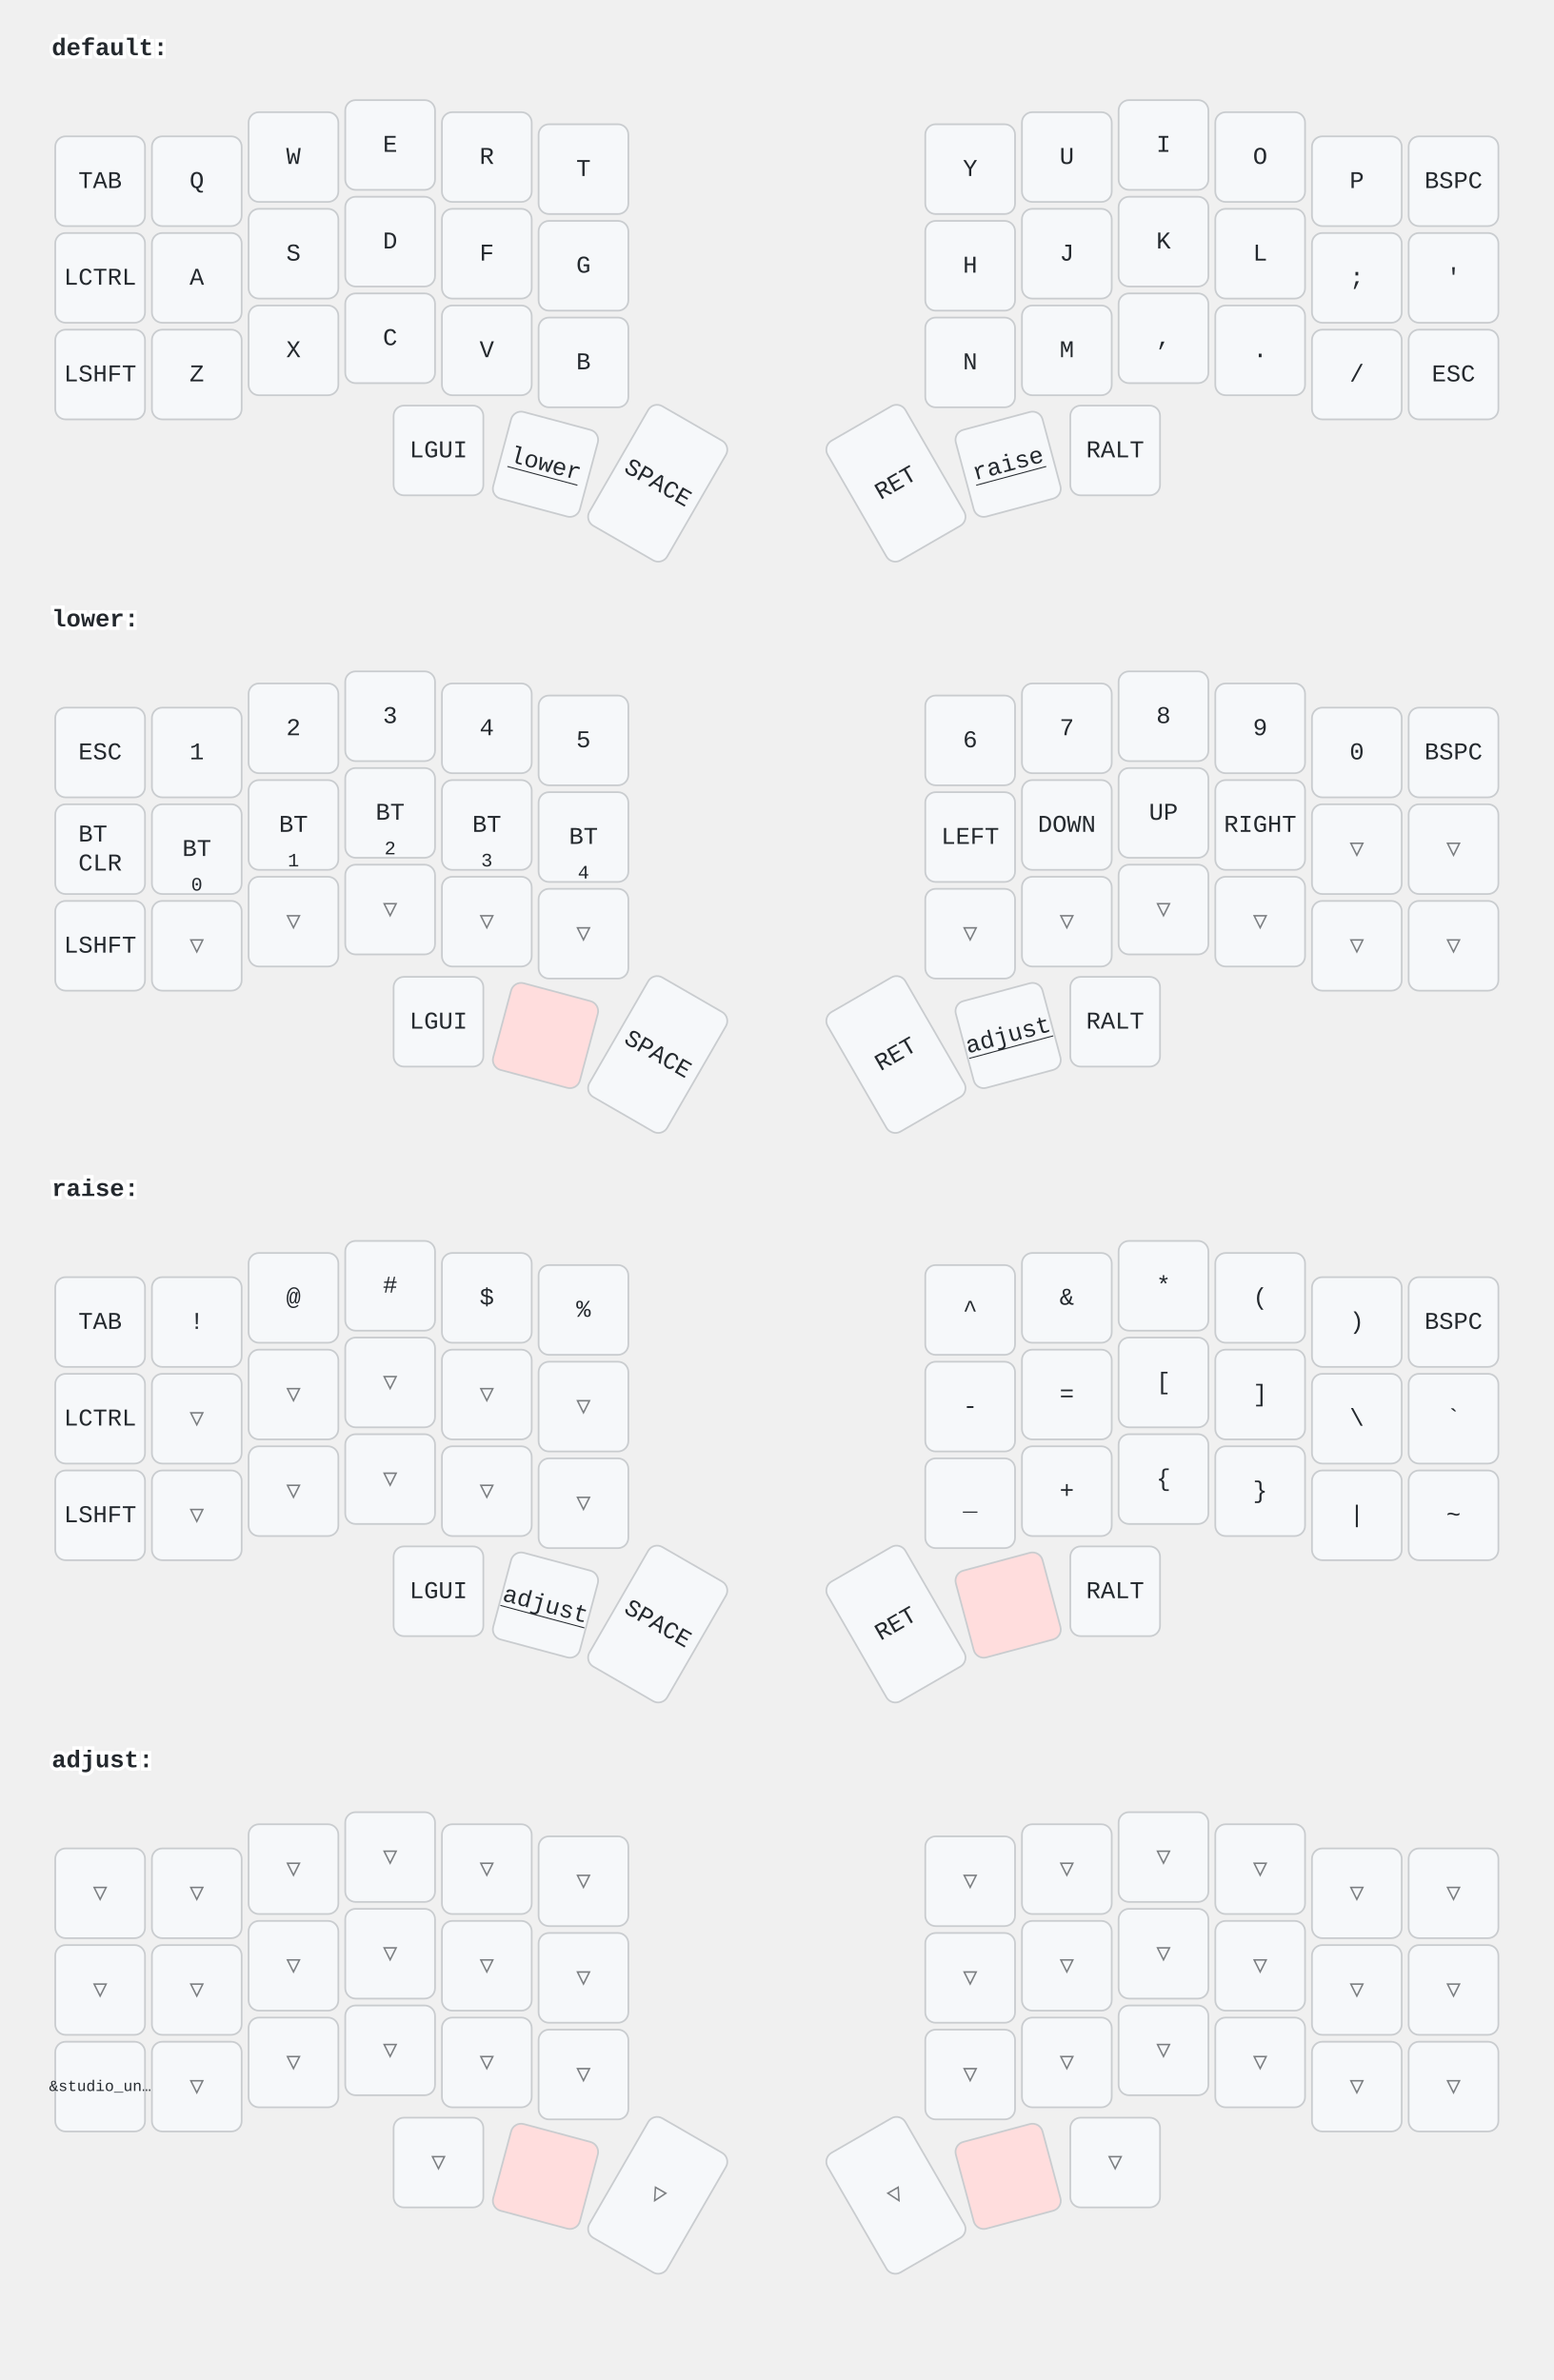
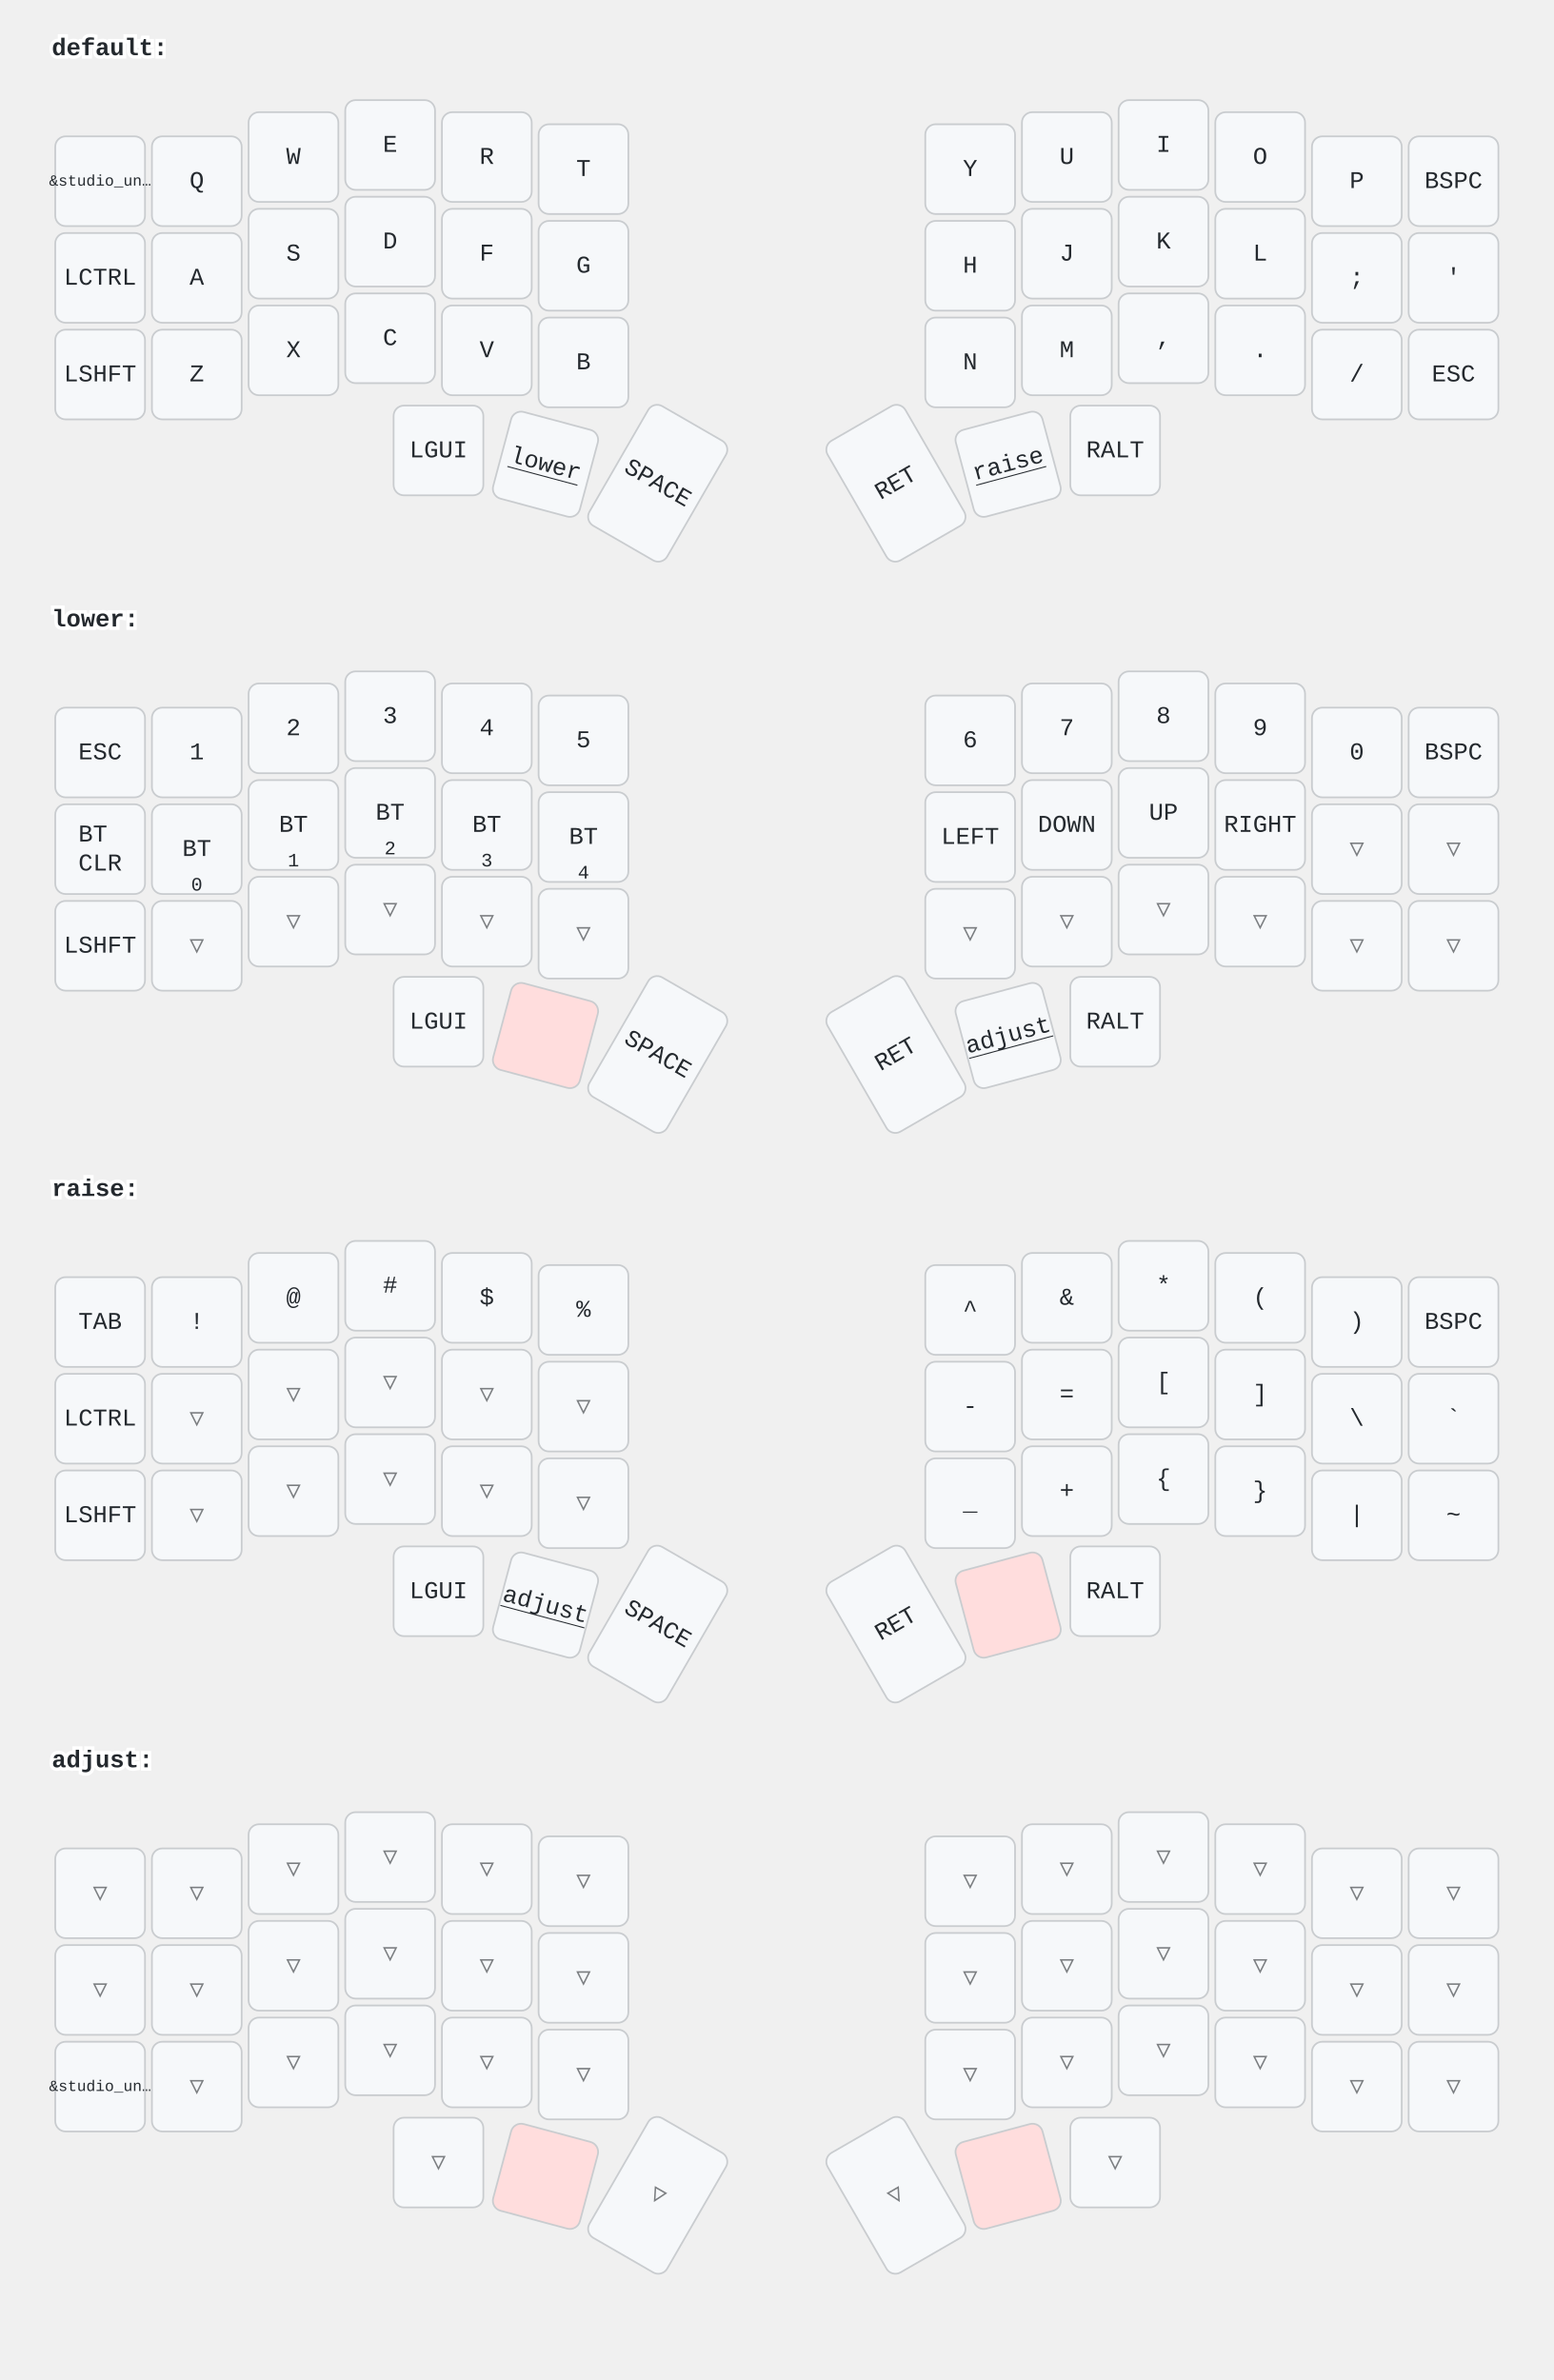
<svg xmlns="http://www.w3.org/2000/svg" width="900" height="1379" viewBox="0 0 900 1379" class="keymap">
  <style>/* inherit to force styles through use tags */
svg path {
    fill: inherit;
}

/* font and background color specifications */
svg.keymap {
    font-family: SFMono-Regular,Consolas,Liberation Mono,Menlo,monospace;
    font-size: 14px;
    font-kerning: normal;
    text-rendering: optimizeLegibility;
    fill: #24292e;
}

/* default key styling */
rect.key {
    fill: #f6f8fa;
}

rect.key, rect.combo {
    stroke: #c9cccf;
    stroke-width: 1;
}

/* default key side styling, only used is draw_key_sides is set */
rect.side {
    filter: brightness(90%);
}

/* color accent for combo boxes */
rect.combo, rect.combo-separate {
    fill: #cdf;
}

/* color accent for held keys */
rect.held, rect.combo.held {
    fill: #fdd;
}

/* color accent for ghost (optional) keys */
rect.ghost, rect.combo.ghost {
    stroke-dasharray: 4, 4;
    stroke-width: 2;
}

text {
    text-anchor: middle;
    dominant-baseline: middle;
}

/* styling for layer labels */
text.label {
    font-weight: bold;
    text-anchor: start;
    stroke: white;
    stroke-width: 4;
    paint-order: stroke;
}

/* styling for optional footer */
text.footer {
    text-anchor: end;
    dominant-baseline: auto;
    stroke: white;
    stroke-width: 4;
    paint-order: stroke;
}

/* styling for combo tap, and key non-tap label text */
text.combo, text.hold, text.shifted, text.left, text.right, text.tl, text.tr, text.bl, text.br {
    font-size: 11px;
}

text.hold, text.bl, text.br {
    text-anchor: middle;
    dominant-baseline: auto;
}

text.shifted, text.tl, text.tr {
    text-anchor: middle;
    dominant-baseline: hanging;
}

text.left, text.tl, text.bl {
    text-anchor: start;
}

text.right, text.tr, text.br {
    text-anchor: end;
}

text.layer-activator {
    text-decoration: underline;
}

/* styling for hold/shifted label text in combo box */
text.combo.hold, text.combo.shifted, text.combo.left, text.combo.right {
    font-size: 8px;
}

/* lighter symbol for transparent keys */
text.trans {
    fill: #7b7e81;
}

/* styling for combo dendrons */
path.combo {
    stroke-width: 1;
    stroke: gray;
    fill: none;
}

/* Start Tabler Icons Cleanup */
/* cannot use height/width with glyphs */
.icon-tabler &gt; path {
    fill: inherit;
    stroke: inherit;
    stroke-width: 2;
}
/* hide tabler's default box */
.icon-tabler &gt; path[stroke="none"][fill="none"] {
    visibility: hidden;
}
/* End Tabler Icons Cleanup */
</style>
  <g transform="translate(30, 0)" class="layer-default">
    <text x="0" y="28" class="label" id="default">default:</text>
    <g transform="translate(0, 56)">
      <g transform="translate(28, 49)" class="key keypos-0">
        <rect rx="6" ry="6" x="-26" y="-26" width="52" height="52" class="key" />
-         <text x="0" y="0" class="key tap">TAB</text>
+         <text x="0" y="0" class="key tap">
+           <tspan style="font-size: 64%">&amp;studio_un…</tspan>
+         </text>
      </g>
      <g transform="translate(84, 49)" class="key keypos-1">
        <rect rx="6" ry="6" x="-26" y="-26" width="52" height="52" class="key" />
        <text x="0" y="0" class="key tap">Q</text>
      </g>
      <g transform="translate(140, 35)" class="key keypos-2">
        <rect rx="6" ry="6" x="-26" y="-26" width="52" height="52" class="key" />
        <text x="0" y="0" class="key tap">W</text>
      </g>
      <g transform="translate(196, 28)" class="key keypos-3">
        <rect rx="6" ry="6" x="-26" y="-26" width="52" height="52" class="key" />
        <text x="0" y="0" class="key tap">E</text>
      </g>
      <g transform="translate(252, 35)" class="key keypos-4">
        <rect rx="6" ry="6" x="-26" y="-26" width="52" height="52" class="key" />
        <text x="0" y="0" class="key tap">R</text>
      </g>
      <g transform="translate(308, 42)" class="key keypos-5">
        <rect rx="6" ry="6" x="-26" y="-26" width="52" height="52" class="key" />
        <text x="0" y="0" class="key tap">T</text>
      </g>
      <g transform="translate(532, 42)" class="key keypos-6">
        <rect rx="6" ry="6" x="-26" y="-26" width="52" height="52" class="key" />
        <text x="0" y="0" class="key tap">Y</text>
      </g>
      <g transform="translate(588, 35)" class="key keypos-7">
        <rect rx="6" ry="6" x="-26" y="-26" width="52" height="52" class="key" />
        <text x="0" y="0" class="key tap">U</text>
      </g>
      <g transform="translate(644, 28)" class="key keypos-8">
        <rect rx="6" ry="6" x="-26" y="-26" width="52" height="52" class="key" />
        <text x="0" y="0" class="key tap">I</text>
      </g>
      <g transform="translate(700, 35)" class="key keypos-9">
        <rect rx="6" ry="6" x="-26" y="-26" width="52" height="52" class="key" />
        <text x="0" y="0" class="key tap">O</text>
      </g>
      <g transform="translate(756, 49)" class="key keypos-10">
        <rect rx="6" ry="6" x="-26" y="-26" width="52" height="52" class="key" />
        <text x="0" y="0" class="key tap">P</text>
      </g>
      <g transform="translate(812, 49)" class="key keypos-11">
        <rect rx="6" ry="6" x="-26" y="-26" width="52" height="52" class="key" />
        <text x="0" y="0" class="key tap">BSPC</text>
      </g>
      <g transform="translate(28, 105)" class="key keypos-12">
        <rect rx="6" ry="6" x="-26" y="-26" width="52" height="52" class="key" />
        <text x="0" y="0" class="key tap">LCTRL</text>
      </g>
      <g transform="translate(84, 105)" class="key keypos-13">
        <rect rx="6" ry="6" x="-26" y="-26" width="52" height="52" class="key" />
        <text x="0" y="0" class="key tap">A</text>
      </g>
      <g transform="translate(140, 91)" class="key keypos-14">
        <rect rx="6" ry="6" x="-26" y="-26" width="52" height="52" class="key" />
        <text x="0" y="0" class="key tap">S</text>
      </g>
      <g transform="translate(196, 84)" class="key keypos-15">
        <rect rx="6" ry="6" x="-26" y="-26" width="52" height="52" class="key" />
        <text x="0" y="0" class="key tap">D</text>
      </g>
      <g transform="translate(252, 91)" class="key keypos-16">
        <rect rx="6" ry="6" x="-26" y="-26" width="52" height="52" class="key" />
        <text x="0" y="0" class="key tap">F</text>
      </g>
      <g transform="translate(308, 98)" class="key keypos-17">
        <rect rx="6" ry="6" x="-26" y="-26" width="52" height="52" class="key" />
        <text x="0" y="0" class="key tap">G</text>
      </g>
      <g transform="translate(532, 98)" class="key keypos-18">
        <rect rx="6" ry="6" x="-26" y="-26" width="52" height="52" class="key" />
        <text x="0" y="0" class="key tap">H</text>
      </g>
      <g transform="translate(588, 91)" class="key keypos-19">
        <rect rx="6" ry="6" x="-26" y="-26" width="52" height="52" class="key" />
        <text x="0" y="0" class="key tap">J</text>
      </g>
      <g transform="translate(644, 84)" class="key keypos-20">
        <rect rx="6" ry="6" x="-26" y="-26" width="52" height="52" class="key" />
        <text x="0" y="0" class="key tap">K</text>
      </g>
      <g transform="translate(700, 91)" class="key keypos-21">
        <rect rx="6" ry="6" x="-26" y="-26" width="52" height="52" class="key" />
        <text x="0" y="0" class="key tap">L</text>
      </g>
      <g transform="translate(756, 105)" class="key keypos-22">
        <rect rx="6" ry="6" x="-26" y="-26" width="52" height="52" class="key" />
        <text x="0" y="0" class="key tap">;</text>
      </g>
      <g transform="translate(812, 105)" class="key keypos-23">
        <rect rx="6" ry="6" x="-26" y="-26" width="52" height="52" class="key" />
        <text x="0" y="0" class="key tap">'</text>
      </g>
      <g transform="translate(28, 161)" class="key keypos-24">
        <rect rx="6" ry="6" x="-26" y="-26" width="52" height="52" class="key" />
        <text x="0" y="0" class="key tap">LSHFT</text>
      </g>
      <g transform="translate(84, 161)" class="key keypos-25">
        <rect rx="6" ry="6" x="-26" y="-26" width="52" height="52" class="key" />
        <text x="0" y="0" class="key tap">Z</text>
      </g>
      <g transform="translate(140, 147)" class="key keypos-26">
        <rect rx="6" ry="6" x="-26" y="-26" width="52" height="52" class="key" />
        <text x="0" y="0" class="key tap">X</text>
      </g>
      <g transform="translate(196, 140)" class="key keypos-27">
        <rect rx="6" ry="6" x="-26" y="-26" width="52" height="52" class="key" />
        <text x="0" y="0" class="key tap">C</text>
      </g>
      <g transform="translate(252, 147)" class="key keypos-28">
        <rect rx="6" ry="6" x="-26" y="-26" width="52" height="52" class="key" />
        <text x="0" y="0" class="key tap">V</text>
      </g>
      <g transform="translate(308, 154)" class="key keypos-29">
        <rect rx="6" ry="6" x="-26" y="-26" width="52" height="52" class="key" />
        <text x="0" y="0" class="key tap">B</text>
      </g>
      <g transform="translate(532, 154)" class="key keypos-30">
        <rect rx="6" ry="6" x="-26" y="-26" width="52" height="52" class="key" />
        <text x="0" y="0" class="key tap">N</text>
      </g>
      <g transform="translate(588, 147)" class="key keypos-31">
        <rect rx="6" ry="6" x="-26" y="-26" width="52" height="52" class="key" />
        <text x="0" y="0" class="key tap">M</text>
      </g>
      <g transform="translate(644, 140)" class="key keypos-32">
        <rect rx="6" ry="6" x="-26" y="-26" width="52" height="52" class="key" />
        <text x="0" y="0" class="key tap">,</text>
      </g>
      <g transform="translate(700, 147)" class="key keypos-33">
        <rect rx="6" ry="6" x="-26" y="-26" width="52" height="52" class="key" />
        <text x="0" y="0" class="key tap">.</text>
      </g>
      <g transform="translate(756, 161)" class="key keypos-34">
        <rect rx="6" ry="6" x="-26" y="-26" width="52" height="52" class="key" />
        <text x="0" y="0" class="key tap">/</text>
      </g>
      <g transform="translate(812, 161)" class="key keypos-35">
        <rect rx="6" ry="6" x="-26" y="-26" width="52" height="52" class="key" />
        <text x="0" y="0" class="key tap">ESC</text>
      </g>
      <g transform="translate(224, 205)" class="key keypos-36">
        <rect rx="6" ry="6" x="-26" y="-26" width="52" height="52" class="key" />
        <text x="0" y="0" class="key tap">LGUI</text>
      </g>
      <g transform="translate(286, 213) rotate(15.0)" class="key keypos-37">
        <rect rx="6" ry="6" x="-26" y="-26" width="52" height="52" class="key" />
        <a href="#lower">
          <text x="0" y="0" class="key tap layer-activator">lower</text>
        </a>
      </g>
      <g transform="translate(351, 224) rotate(30.0)" class="key keypos-38">
        <rect rx="6" ry="6" x="-26" y="-40" width="52" height="80" class="key" />
        <text x="0" y="0" class="key tap">SPACE</text>
      </g>
      <g transform="translate(489, 224) rotate(-30.0)" class="key keypos-39">
        <rect rx="6" ry="6" x="-26" y="-40" width="52" height="80" class="key" />
        <text x="0" y="0" class="key tap">RET</text>
      </g>
      <g transform="translate(554, 213) rotate(-15.0)" class="key keypos-40">
        <rect rx="6" ry="6" x="-26" y="-26" width="52" height="52" class="key" />
        <a href="#raise">
          <text x="0" y="0" class="key tap layer-activator">raise</text>
        </a>
      </g>
      <g transform="translate(616, 205)" class="key keypos-41">
        <rect rx="6" ry="6" x="-26" y="-26" width="52" height="52" class="key" />
        <text x="0" y="0" class="key tap">RALT</text>
      </g>
    </g>
  </g>
  <g transform="translate(30, 331)" class="layer-lower">
    <text x="0" y="28" class="label" id="lower">lower:</text>
    <g transform="translate(0, 56)">
      <g transform="translate(28, 49)" class="key keypos-0">
        <rect rx="6" ry="6" x="-26" y="-26" width="52" height="52" class="key" />
        <text x="0" y="0" class="key tap">ESC</text>
      </g>
      <g transform="translate(84, 49)" class="key keypos-1">
        <rect rx="6" ry="6" x="-26" y="-26" width="52" height="52" class="key" />
        <text x="0" y="0" class="key tap">1</text>
      </g>
      <g transform="translate(140, 35)" class="key keypos-2">
        <rect rx="6" ry="6" x="-26" y="-26" width="52" height="52" class="key" />
        <text x="0" y="0" class="key tap">2</text>
      </g>
      <g transform="translate(196, 28)" class="key keypos-3">
        <rect rx="6" ry="6" x="-26" y="-26" width="52" height="52" class="key" />
        <text x="0" y="0" class="key tap">3</text>
      </g>
      <g transform="translate(252, 35)" class="key keypos-4">
        <rect rx="6" ry="6" x="-26" y="-26" width="52" height="52" class="key" />
        <text x="0" y="0" class="key tap">4</text>
      </g>
      <g transform="translate(308, 42)" class="key keypos-5">
        <rect rx="6" ry="6" x="-26" y="-26" width="52" height="52" class="key" />
        <text x="0" y="0" class="key tap">5</text>
      </g>
      <g transform="translate(532, 42)" class="key keypos-6">
        <rect rx="6" ry="6" x="-26" y="-26" width="52" height="52" class="key" />
        <text x="0" y="0" class="key tap">6</text>
      </g>
      <g transform="translate(588, 35)" class="key keypos-7">
        <rect rx="6" ry="6" x="-26" y="-26" width="52" height="52" class="key" />
        <text x="0" y="0" class="key tap">7</text>
      </g>
      <g transform="translate(644, 28)" class="key keypos-8">
        <rect rx="6" ry="6" x="-26" y="-26" width="52" height="52" class="key" />
        <text x="0" y="0" class="key tap">8</text>
      </g>
      <g transform="translate(700, 35)" class="key keypos-9">
        <rect rx="6" ry="6" x="-26" y="-26" width="52" height="52" class="key" />
        <text x="0" y="0" class="key tap">9</text>
      </g>
      <g transform="translate(756, 49)" class="key keypos-10">
        <rect rx="6" ry="6" x="-26" y="-26" width="52" height="52" class="key" />
        <text x="0" y="0" class="key tap">0</text>
      </g>
      <g transform="translate(812, 49)" class="key keypos-11">
        <rect rx="6" ry="6" x="-26" y="-26" width="52" height="52" class="key" />
        <text x="0" y="0" class="key tap">BSPC</text>
      </g>
      <g transform="translate(28, 105)" class="key keypos-12">
        <rect rx="6" ry="6" x="-26" y="-26" width="52" height="52" class="key" />
        <text x="0" y="0" class="key tap">
          <tspan x="0" dy="-0.6em">BT</tspan>
          <tspan x="0" dy="1.2em">CLR</tspan>
        </text>
      </g>
      <g transform="translate(84, 105)" class="key keypos-13">
        <rect rx="6" ry="6" x="-26" y="-26" width="52" height="52" class="key" />
        <text x="0" y="0" class="key tap">BT</text>
        <text x="0" y="24" class="key hold">0</text>
      </g>
      <g transform="translate(140, 91)" class="key keypos-14">
        <rect rx="6" ry="6" x="-26" y="-26" width="52" height="52" class="key" />
        <text x="0" y="0" class="key tap">BT</text>
        <text x="0" y="24" class="key hold">1</text>
      </g>
      <g transform="translate(196, 84)" class="key keypos-15">
        <rect rx="6" ry="6" x="-26" y="-26" width="52" height="52" class="key" />
        <text x="0" y="0" class="key tap">BT</text>
        <text x="0" y="24" class="key hold">2</text>
      </g>
      <g transform="translate(252, 91)" class="key keypos-16">
        <rect rx="6" ry="6" x="-26" y="-26" width="52" height="52" class="key" />
        <text x="0" y="0" class="key tap">BT</text>
        <text x="0" y="24" class="key hold">3</text>
      </g>
      <g transform="translate(308, 98)" class="key keypos-17">
        <rect rx="6" ry="6" x="-26" y="-26" width="52" height="52" class="key" />
        <text x="0" y="0" class="key tap">BT</text>
        <text x="0" y="24" class="key hold">4</text>
      </g>
      <g transform="translate(532, 98)" class="key keypos-18">
        <rect rx="6" ry="6" x="-26" y="-26" width="52" height="52" class="key" />
        <text x="0" y="0" class="key tap">LEFT</text>
      </g>
      <g transform="translate(588, 91)" class="key keypos-19">
        <rect rx="6" ry="6" x="-26" y="-26" width="52" height="52" class="key" />
        <text x="0" y="0" class="key tap">DOWN</text>
      </g>
      <g transform="translate(644, 84)" class="key keypos-20">
        <rect rx="6" ry="6" x="-26" y="-26" width="52" height="52" class="key" />
        <text x="0" y="0" class="key tap">UP</text>
      </g>
      <g transform="translate(700, 91)" class="key keypos-21">
        <rect rx="6" ry="6" x="-26" y="-26" width="52" height="52" class="key" />
        <text x="0" y="0" class="key tap">RIGHT</text>
      </g>
      <g transform="translate(756, 105)" class="key trans keypos-22">
        <rect rx="6" ry="6" x="-26" y="-26" width="52" height="52" class="key trans" />
        <text x="0" y="0" class="key trans tap">▽</text>
      </g>
      <g transform="translate(812, 105)" class="key trans keypos-23">
        <rect rx="6" ry="6" x="-26" y="-26" width="52" height="52" class="key trans" />
        <text x="0" y="0" class="key trans tap">▽</text>
      </g>
      <g transform="translate(28, 161)" class="key keypos-24">
        <rect rx="6" ry="6" x="-26" y="-26" width="52" height="52" class="key" />
        <text x="0" y="0" class="key tap">LSHFT</text>
      </g>
      <g transform="translate(84, 161)" class="key trans keypos-25">
        <rect rx="6" ry="6" x="-26" y="-26" width="52" height="52" class="key trans" />
        <text x="0" y="0" class="key trans tap">▽</text>
      </g>
      <g transform="translate(140, 147)" class="key trans keypos-26">
        <rect rx="6" ry="6" x="-26" y="-26" width="52" height="52" class="key trans" />
        <text x="0" y="0" class="key trans tap">▽</text>
      </g>
      <g transform="translate(196, 140)" class="key trans keypos-27">
        <rect rx="6" ry="6" x="-26" y="-26" width="52" height="52" class="key trans" />
        <text x="0" y="0" class="key trans tap">▽</text>
      </g>
      <g transform="translate(252, 147)" class="key trans keypos-28">
        <rect rx="6" ry="6" x="-26" y="-26" width="52" height="52" class="key trans" />
        <text x="0" y="0" class="key trans tap">▽</text>
      </g>
      <g transform="translate(308, 154)" class="key trans keypos-29">
        <rect rx="6" ry="6" x="-26" y="-26" width="52" height="52" class="key trans" />
        <text x="0" y="0" class="key trans tap">▽</text>
      </g>
      <g transform="translate(532, 154)" class="key trans keypos-30">
        <rect rx="6" ry="6" x="-26" y="-26" width="52" height="52" class="key trans" />
        <text x="0" y="0" class="key trans tap">▽</text>
      </g>
      <g transform="translate(588, 147)" class="key trans keypos-31">
        <rect rx="6" ry="6" x="-26" y="-26" width="52" height="52" class="key trans" />
        <text x="0" y="0" class="key trans tap">▽</text>
      </g>
      <g transform="translate(644, 140)" class="key trans keypos-32">
        <rect rx="6" ry="6" x="-26" y="-26" width="52" height="52" class="key trans" />
        <text x="0" y="0" class="key trans tap">▽</text>
      </g>
      <g transform="translate(700, 147)" class="key trans keypos-33">
        <rect rx="6" ry="6" x="-26" y="-26" width="52" height="52" class="key trans" />
        <text x="0" y="0" class="key trans tap">▽</text>
      </g>
      <g transform="translate(756, 161)" class="key trans keypos-34">
        <rect rx="6" ry="6" x="-26" y="-26" width="52" height="52" class="key trans" />
        <text x="0" y="0" class="key trans tap">▽</text>
      </g>
      <g transform="translate(812, 161)" class="key trans keypos-35">
        <rect rx="6" ry="6" x="-26" y="-26" width="52" height="52" class="key trans" />
        <text x="0" y="0" class="key trans tap">▽</text>
      </g>
      <g transform="translate(224, 205)" class="key keypos-36">
        <rect rx="6" ry="6" x="-26" y="-26" width="52" height="52" class="key" />
        <text x="0" y="0" class="key tap">LGUI</text>
      </g>
      <g transform="translate(286, 213) rotate(15.0)" class="key held keypos-37">
        <rect rx="6" ry="6" x="-26" y="-26" width="52" height="52" class="key held" />
      </g>
      <g transform="translate(351, 224) rotate(30.0)" class="key keypos-38">
        <rect rx="6" ry="6" x="-26" y="-40" width="52" height="80" class="key" />
        <text x="0" y="0" class="key tap">SPACE</text>
      </g>
      <g transform="translate(489, 224) rotate(-30.0)" class="key keypos-39">
        <rect rx="6" ry="6" x="-26" y="-40" width="52" height="80" class="key" />
        <text x="0" y="0" class="key tap">RET</text>
      </g>
      <g transform="translate(554, 213) rotate(-15.0)" class="key keypos-40">
        <rect rx="6" ry="6" x="-26" y="-26" width="52" height="52" class="key" />
        <a href="#adjust">
          <text x="0" y="0" class="key tap layer-activator">adjust</text>
        </a>
      </g>
      <g transform="translate(616, 205)" class="key keypos-41">
        <rect rx="6" ry="6" x="-26" y="-26" width="52" height="52" class="key" />
        <text x="0" y="0" class="key tap">RALT</text>
      </g>
    </g>
  </g>
  <g transform="translate(30, 661)" class="layer-raise">
    <text x="0" y="28" class="label" id="raise">raise:</text>
    <g transform="translate(0, 56)">
      <g transform="translate(28, 49)" class="key keypos-0">
        <rect rx="6" ry="6" x="-26" y="-26" width="52" height="52" class="key" />
        <text x="0" y="0" class="key tap">TAB</text>
      </g>
      <g transform="translate(84, 49)" class="key keypos-1">
        <rect rx="6" ry="6" x="-26" y="-26" width="52" height="52" class="key" />
        <text x="0" y="0" class="key tap">!</text>
      </g>
      <g transform="translate(140, 35)" class="key keypos-2">
        <rect rx="6" ry="6" x="-26" y="-26" width="52" height="52" class="key" />
        <text x="0" y="0" class="key tap">@</text>
      </g>
      <g transform="translate(196, 28)" class="key keypos-3">
        <rect rx="6" ry="6" x="-26" y="-26" width="52" height="52" class="key" />
        <text x="0" y="0" class="key tap">#</text>
      </g>
      <g transform="translate(252, 35)" class="key keypos-4">
        <rect rx="6" ry="6" x="-26" y="-26" width="52" height="52" class="key" />
        <text x="0" y="0" class="key tap">$</text>
      </g>
      <g transform="translate(308, 42)" class="key keypos-5">
        <rect rx="6" ry="6" x="-26" y="-26" width="52" height="52" class="key" />
        <text x="0" y="0" class="key tap">%</text>
      </g>
      <g transform="translate(532, 42)" class="key keypos-6">
        <rect rx="6" ry="6" x="-26" y="-26" width="52" height="52" class="key" />
        <text x="0" y="0" class="key tap">^</text>
      </g>
      <g transform="translate(588, 35)" class="key keypos-7">
        <rect rx="6" ry="6" x="-26" y="-26" width="52" height="52" class="key" />
        <text x="0" y="0" class="key tap">&amp;</text>
      </g>
      <g transform="translate(644, 28)" class="key keypos-8">
        <rect rx="6" ry="6" x="-26" y="-26" width="52" height="52" class="key" />
        <text x="0" y="0" class="key tap">*</text>
      </g>
      <g transform="translate(700, 35)" class="key keypos-9">
        <rect rx="6" ry="6" x="-26" y="-26" width="52" height="52" class="key" />
        <text x="0" y="0" class="key tap">(</text>
      </g>
      <g transform="translate(756, 49)" class="key keypos-10">
        <rect rx="6" ry="6" x="-26" y="-26" width="52" height="52" class="key" />
        <text x="0" y="0" class="key tap">)</text>
      </g>
      <g transform="translate(812, 49)" class="key keypos-11">
        <rect rx="6" ry="6" x="-26" y="-26" width="52" height="52" class="key" />
        <text x="0" y="0" class="key tap">BSPC</text>
      </g>
      <g transform="translate(28, 105)" class="key keypos-12">
        <rect rx="6" ry="6" x="-26" y="-26" width="52" height="52" class="key" />
        <text x="0" y="0" class="key tap">LCTRL</text>
      </g>
      <g transform="translate(84, 105)" class="key trans keypos-13">
        <rect rx="6" ry="6" x="-26" y="-26" width="52" height="52" class="key trans" />
        <text x="0" y="0" class="key trans tap">▽</text>
      </g>
      <g transform="translate(140, 91)" class="key trans keypos-14">
        <rect rx="6" ry="6" x="-26" y="-26" width="52" height="52" class="key trans" />
        <text x="0" y="0" class="key trans tap">▽</text>
      </g>
      <g transform="translate(196, 84)" class="key trans keypos-15">
        <rect rx="6" ry="6" x="-26" y="-26" width="52" height="52" class="key trans" />
        <text x="0" y="0" class="key trans tap">▽</text>
      </g>
      <g transform="translate(252, 91)" class="key trans keypos-16">
        <rect rx="6" ry="6" x="-26" y="-26" width="52" height="52" class="key trans" />
        <text x="0" y="0" class="key trans tap">▽</text>
      </g>
      <g transform="translate(308, 98)" class="key trans keypos-17">
        <rect rx="6" ry="6" x="-26" y="-26" width="52" height="52" class="key trans" />
        <text x="0" y="0" class="key trans tap">▽</text>
      </g>
      <g transform="translate(532, 98)" class="key keypos-18">
        <rect rx="6" ry="6" x="-26" y="-26" width="52" height="52" class="key" />
        <text x="0" y="0" class="key tap">-</text>
      </g>
      <g transform="translate(588, 91)" class="key keypos-19">
        <rect rx="6" ry="6" x="-26" y="-26" width="52" height="52" class="key" />
        <text x="0" y="0" class="key tap">=</text>
      </g>
      <g transform="translate(644, 84)" class="key keypos-20">
        <rect rx="6" ry="6" x="-26" y="-26" width="52" height="52" class="key" />
        <text x="0" y="0" class="key tap">[</text>
      </g>
      <g transform="translate(700, 91)" class="key keypos-21">
        <rect rx="6" ry="6" x="-26" y="-26" width="52" height="52" class="key" />
        <text x="0" y="0" class="key tap">]</text>
      </g>
      <g transform="translate(756, 105)" class="key keypos-22">
        <rect rx="6" ry="6" x="-26" y="-26" width="52" height="52" class="key" />
        <text x="0" y="0" class="key tap">\</text>
      </g>
      <g transform="translate(812, 105)" class="key keypos-23">
        <rect rx="6" ry="6" x="-26" y="-26" width="52" height="52" class="key" />
        <text x="0" y="0" class="key tap">`</text>
      </g>
      <g transform="translate(28, 161)" class="key keypos-24">
        <rect rx="6" ry="6" x="-26" y="-26" width="52" height="52" class="key" />
        <text x="0" y="0" class="key tap">LSHFT</text>
      </g>
      <g transform="translate(84, 161)" class="key trans keypos-25">
        <rect rx="6" ry="6" x="-26" y="-26" width="52" height="52" class="key trans" />
        <text x="0" y="0" class="key trans tap">▽</text>
      </g>
      <g transform="translate(140, 147)" class="key trans keypos-26">
        <rect rx="6" ry="6" x="-26" y="-26" width="52" height="52" class="key trans" />
        <text x="0" y="0" class="key trans tap">▽</text>
      </g>
      <g transform="translate(196, 140)" class="key trans keypos-27">
        <rect rx="6" ry="6" x="-26" y="-26" width="52" height="52" class="key trans" />
        <text x="0" y="0" class="key trans tap">▽</text>
      </g>
      <g transform="translate(252, 147)" class="key trans keypos-28">
        <rect rx="6" ry="6" x="-26" y="-26" width="52" height="52" class="key trans" />
        <text x="0" y="0" class="key trans tap">▽</text>
      </g>
      <g transform="translate(308, 154)" class="key trans keypos-29">
        <rect rx="6" ry="6" x="-26" y="-26" width="52" height="52" class="key trans" />
        <text x="0" y="0" class="key trans tap">▽</text>
      </g>
      <g transform="translate(532, 154)" class="key keypos-30">
        <rect rx="6" ry="6" x="-26" y="-26" width="52" height="52" class="key" />
        <text x="0" y="0" class="key tap">_</text>
      </g>
      <g transform="translate(588, 147)" class="key keypos-31">
        <rect rx="6" ry="6" x="-26" y="-26" width="52" height="52" class="key" />
        <text x="0" y="0" class="key tap">+</text>
      </g>
      <g transform="translate(644, 140)" class="key keypos-32">
        <rect rx="6" ry="6" x="-26" y="-26" width="52" height="52" class="key" />
        <text x="0" y="0" class="key tap">{</text>
      </g>
      <g transform="translate(700, 147)" class="key keypos-33">
        <rect rx="6" ry="6" x="-26" y="-26" width="52" height="52" class="key" />
        <text x="0" y="0" class="key tap">}</text>
      </g>
      <g transform="translate(756, 161)" class="key keypos-34">
        <rect rx="6" ry="6" x="-26" y="-26" width="52" height="52" class="key" />
        <text x="0" y="0" class="key tap">|</text>
      </g>
      <g transform="translate(812, 161)" class="key keypos-35">
        <rect rx="6" ry="6" x="-26" y="-26" width="52" height="52" class="key" />
        <text x="0" y="0" class="key tap">~</text>
      </g>
      <g transform="translate(224, 205)" class="key keypos-36">
        <rect rx="6" ry="6" x="-26" y="-26" width="52" height="52" class="key" />
        <text x="0" y="0" class="key tap">LGUI</text>
      </g>
      <g transform="translate(286, 213) rotate(15.0)" class="key keypos-37">
        <rect rx="6" ry="6" x="-26" y="-26" width="52" height="52" class="key" />
        <a href="#adjust">
          <text x="0" y="0" class="key tap layer-activator">adjust</text>
        </a>
      </g>
      <g transform="translate(351, 224) rotate(30.0)" class="key keypos-38">
        <rect rx="6" ry="6" x="-26" y="-40" width="52" height="80" class="key" />
        <text x="0" y="0" class="key tap">SPACE</text>
      </g>
      <g transform="translate(489, 224) rotate(-30.0)" class="key keypos-39">
        <rect rx="6" ry="6" x="-26" y="-40" width="52" height="80" class="key" />
        <text x="0" y="0" class="key tap">RET</text>
      </g>
      <g transform="translate(554, 213) rotate(-15.0)" class="key held keypos-40">
        <rect rx="6" ry="6" x="-26" y="-26" width="52" height="52" class="key held" />
      </g>
      <g transform="translate(616, 205)" class="key keypos-41">
        <rect rx="6" ry="6" x="-26" y="-26" width="52" height="52" class="key" />
        <text x="0" y="0" class="key tap">RALT</text>
      </g>
    </g>
  </g>
  <g transform="translate(30, 992)" class="layer-adjust">
    <text x="0" y="28" class="label" id="adjust">adjust:</text>
    <g transform="translate(0, 56)">
      <g transform="translate(28, 49)" class="key trans keypos-0">
        <rect rx="6" ry="6" x="-26" y="-26" width="52" height="52" class="key trans" />
        <text x="0" y="0" class="key trans tap">▽</text>
      </g>
      <g transform="translate(84, 49)" class="key trans keypos-1">
        <rect rx="6" ry="6" x="-26" y="-26" width="52" height="52" class="key trans" />
        <text x="0" y="0" class="key trans tap">▽</text>
      </g>
      <g transform="translate(140, 35)" class="key trans keypos-2">
        <rect rx="6" ry="6" x="-26" y="-26" width="52" height="52" class="key trans" />
        <text x="0" y="0" class="key trans tap">▽</text>
      </g>
      <g transform="translate(196, 28)" class="key trans keypos-3">
        <rect rx="6" ry="6" x="-26" y="-26" width="52" height="52" class="key trans" />
        <text x="0" y="0" class="key trans tap">▽</text>
      </g>
      <g transform="translate(252, 35)" class="key trans keypos-4">
        <rect rx="6" ry="6" x="-26" y="-26" width="52" height="52" class="key trans" />
        <text x="0" y="0" class="key trans tap">▽</text>
      </g>
      <g transform="translate(308, 42)" class="key trans keypos-5">
        <rect rx="6" ry="6" x="-26" y="-26" width="52" height="52" class="key trans" />
        <text x="0" y="0" class="key trans tap">▽</text>
      </g>
      <g transform="translate(532, 42)" class="key trans keypos-6">
        <rect rx="6" ry="6" x="-26" y="-26" width="52" height="52" class="key trans" />
        <text x="0" y="0" class="key trans tap">▽</text>
      </g>
      <g transform="translate(588, 35)" class="key trans keypos-7">
        <rect rx="6" ry="6" x="-26" y="-26" width="52" height="52" class="key trans" />
        <text x="0" y="0" class="key trans tap">▽</text>
      </g>
      <g transform="translate(644, 28)" class="key trans keypos-8">
        <rect rx="6" ry="6" x="-26" y="-26" width="52" height="52" class="key trans" />
        <text x="0" y="0" class="key trans tap">▽</text>
      </g>
      <g transform="translate(700, 35)" class="key trans keypos-9">
        <rect rx="6" ry="6" x="-26" y="-26" width="52" height="52" class="key trans" />
        <text x="0" y="0" class="key trans tap">▽</text>
      </g>
      <g transform="translate(756, 49)" class="key trans keypos-10">
        <rect rx="6" ry="6" x="-26" y="-26" width="52" height="52" class="key trans" />
        <text x="0" y="0" class="key trans tap">▽</text>
      </g>
      <g transform="translate(812, 49)" class="key trans keypos-11">
        <rect rx="6" ry="6" x="-26" y="-26" width="52" height="52" class="key trans" />
        <text x="0" y="0" class="key trans tap">▽</text>
      </g>
      <g transform="translate(28, 105)" class="key trans keypos-12">
        <rect rx="6" ry="6" x="-26" y="-26" width="52" height="52" class="key trans" />
        <text x="0" y="0" class="key trans tap">▽</text>
      </g>
      <g transform="translate(84, 105)" class="key trans keypos-13">
        <rect rx="6" ry="6" x="-26" y="-26" width="52" height="52" class="key trans" />
        <text x="0" y="0" class="key trans tap">▽</text>
      </g>
      <g transform="translate(140, 91)" class="key trans keypos-14">
        <rect rx="6" ry="6" x="-26" y="-26" width="52" height="52" class="key trans" />
        <text x="0" y="0" class="key trans tap">▽</text>
      </g>
      <g transform="translate(196, 84)" class="key trans keypos-15">
        <rect rx="6" ry="6" x="-26" y="-26" width="52" height="52" class="key trans" />
        <text x="0" y="0" class="key trans tap">▽</text>
      </g>
      <g transform="translate(252, 91)" class="key trans keypos-16">
        <rect rx="6" ry="6" x="-26" y="-26" width="52" height="52" class="key trans" />
        <text x="0" y="0" class="key trans tap">▽</text>
      </g>
      <g transform="translate(308, 98)" class="key trans keypos-17">
        <rect rx="6" ry="6" x="-26" y="-26" width="52" height="52" class="key trans" />
        <text x="0" y="0" class="key trans tap">▽</text>
      </g>
      <g transform="translate(532, 98)" class="key trans keypos-18">
        <rect rx="6" ry="6" x="-26" y="-26" width="52" height="52" class="key trans" />
        <text x="0" y="0" class="key trans tap">▽</text>
      </g>
      <g transform="translate(588, 91)" class="key trans keypos-19">
        <rect rx="6" ry="6" x="-26" y="-26" width="52" height="52" class="key trans" />
        <text x="0" y="0" class="key trans tap">▽</text>
      </g>
      <g transform="translate(644, 84)" class="key trans keypos-20">
        <rect rx="6" ry="6" x="-26" y="-26" width="52" height="52" class="key trans" />
        <text x="0" y="0" class="key trans tap">▽</text>
      </g>
      <g transform="translate(700, 91)" class="key trans keypos-21">
        <rect rx="6" ry="6" x="-26" y="-26" width="52" height="52" class="key trans" />
        <text x="0" y="0" class="key trans tap">▽</text>
      </g>
      <g transform="translate(756, 105)" class="key trans keypos-22">
        <rect rx="6" ry="6" x="-26" y="-26" width="52" height="52" class="key trans" />
        <text x="0" y="0" class="key trans tap">▽</text>
      </g>
      <g transform="translate(812, 105)" class="key trans keypos-23">
        <rect rx="6" ry="6" x="-26" y="-26" width="52" height="52" class="key trans" />
        <text x="0" y="0" class="key trans tap">▽</text>
      </g>
      <g transform="translate(28, 161)" class="key keypos-24">
        <rect rx="6" ry="6" x="-26" y="-26" width="52" height="52" class="key" />
        <text x="0" y="0" class="key tap">
          <tspan style="font-size: 64%">&amp;studio_un…</tspan>
        </text>
      </g>
      <g transform="translate(84, 161)" class="key trans keypos-25">
        <rect rx="6" ry="6" x="-26" y="-26" width="52" height="52" class="key trans" />
        <text x="0" y="0" class="key trans tap">▽</text>
      </g>
      <g transform="translate(140, 147)" class="key trans keypos-26">
        <rect rx="6" ry="6" x="-26" y="-26" width="52" height="52" class="key trans" />
        <text x="0" y="0" class="key trans tap">▽</text>
      </g>
      <g transform="translate(196, 140)" class="key trans keypos-27">
        <rect rx="6" ry="6" x="-26" y="-26" width="52" height="52" class="key trans" />
        <text x="0" y="0" class="key trans tap">▽</text>
      </g>
      <g transform="translate(252, 147)" class="key trans keypos-28">
        <rect rx="6" ry="6" x="-26" y="-26" width="52" height="52" class="key trans" />
        <text x="0" y="0" class="key trans tap">▽</text>
      </g>
      <g transform="translate(308, 154)" class="key trans keypos-29">
        <rect rx="6" ry="6" x="-26" y="-26" width="52" height="52" class="key trans" />
        <text x="0" y="0" class="key trans tap">▽</text>
      </g>
      <g transform="translate(532, 154)" class="key trans keypos-30">
        <rect rx="6" ry="6" x="-26" y="-26" width="52" height="52" class="key trans" />
        <text x="0" y="0" class="key trans tap">▽</text>
      </g>
      <g transform="translate(588, 147)" class="key trans keypos-31">
        <rect rx="6" ry="6" x="-26" y="-26" width="52" height="52" class="key trans" />
        <text x="0" y="0" class="key trans tap">▽</text>
      </g>
      <g transform="translate(644, 140)" class="key trans keypos-32">
        <rect rx="6" ry="6" x="-26" y="-26" width="52" height="52" class="key trans" />
        <text x="0" y="0" class="key trans tap">▽</text>
      </g>
      <g transform="translate(700, 147)" class="key trans keypos-33">
        <rect rx="6" ry="6" x="-26" y="-26" width="52" height="52" class="key trans" />
        <text x="0" y="0" class="key trans tap">▽</text>
      </g>
      <g transform="translate(756, 161)" class="key trans keypos-34">
        <rect rx="6" ry="6" x="-26" y="-26" width="52" height="52" class="key trans" />
        <text x="0" y="0" class="key trans tap">▽</text>
      </g>
      <g transform="translate(812, 161)" class="key trans keypos-35">
        <rect rx="6" ry="6" x="-26" y="-26" width="52" height="52" class="key trans" />
        <text x="0" y="0" class="key trans tap">▽</text>
      </g>
      <g transform="translate(224, 205)" class="key trans keypos-36">
        <rect rx="6" ry="6" x="-26" y="-26" width="52" height="52" class="key trans" />
        <text x="0" y="0" class="key trans tap">▽</text>
      </g>
      <g transform="translate(286, 213) rotate(15.0)" class="key held keypos-37">
        <rect rx="6" ry="6" x="-26" y="-26" width="52" height="52" class="key held" />
      </g>
      <g transform="translate(351, 224) rotate(30.0)" class="key trans keypos-38">
        <rect rx="6" ry="6" x="-26" y="-40" width="52" height="80" class="key trans" />
        <text x="0" y="0" class="key trans tap">▽</text>
      </g>
      <g transform="translate(489, 224) rotate(-30.0)" class="key trans keypos-39">
        <rect rx="6" ry="6" x="-26" y="-40" width="52" height="80" class="key trans" />
        <text x="0" y="0" class="key trans tap">▽</text>
      </g>
      <g transform="translate(554, 213) rotate(-15.0)" class="key held keypos-40">
        <rect rx="6" ry="6" x="-26" y="-26" width="52" height="52" class="key held" />
      </g>
      <g transform="translate(616, 205)" class="key trans keypos-41">
        <rect rx="6" ry="6" x="-26" y="-26" width="52" height="52" class="key trans" />
        <text x="0" y="0" class="key trans tap">▽</text>
      </g>
    </g>
  </g>
</svg>
